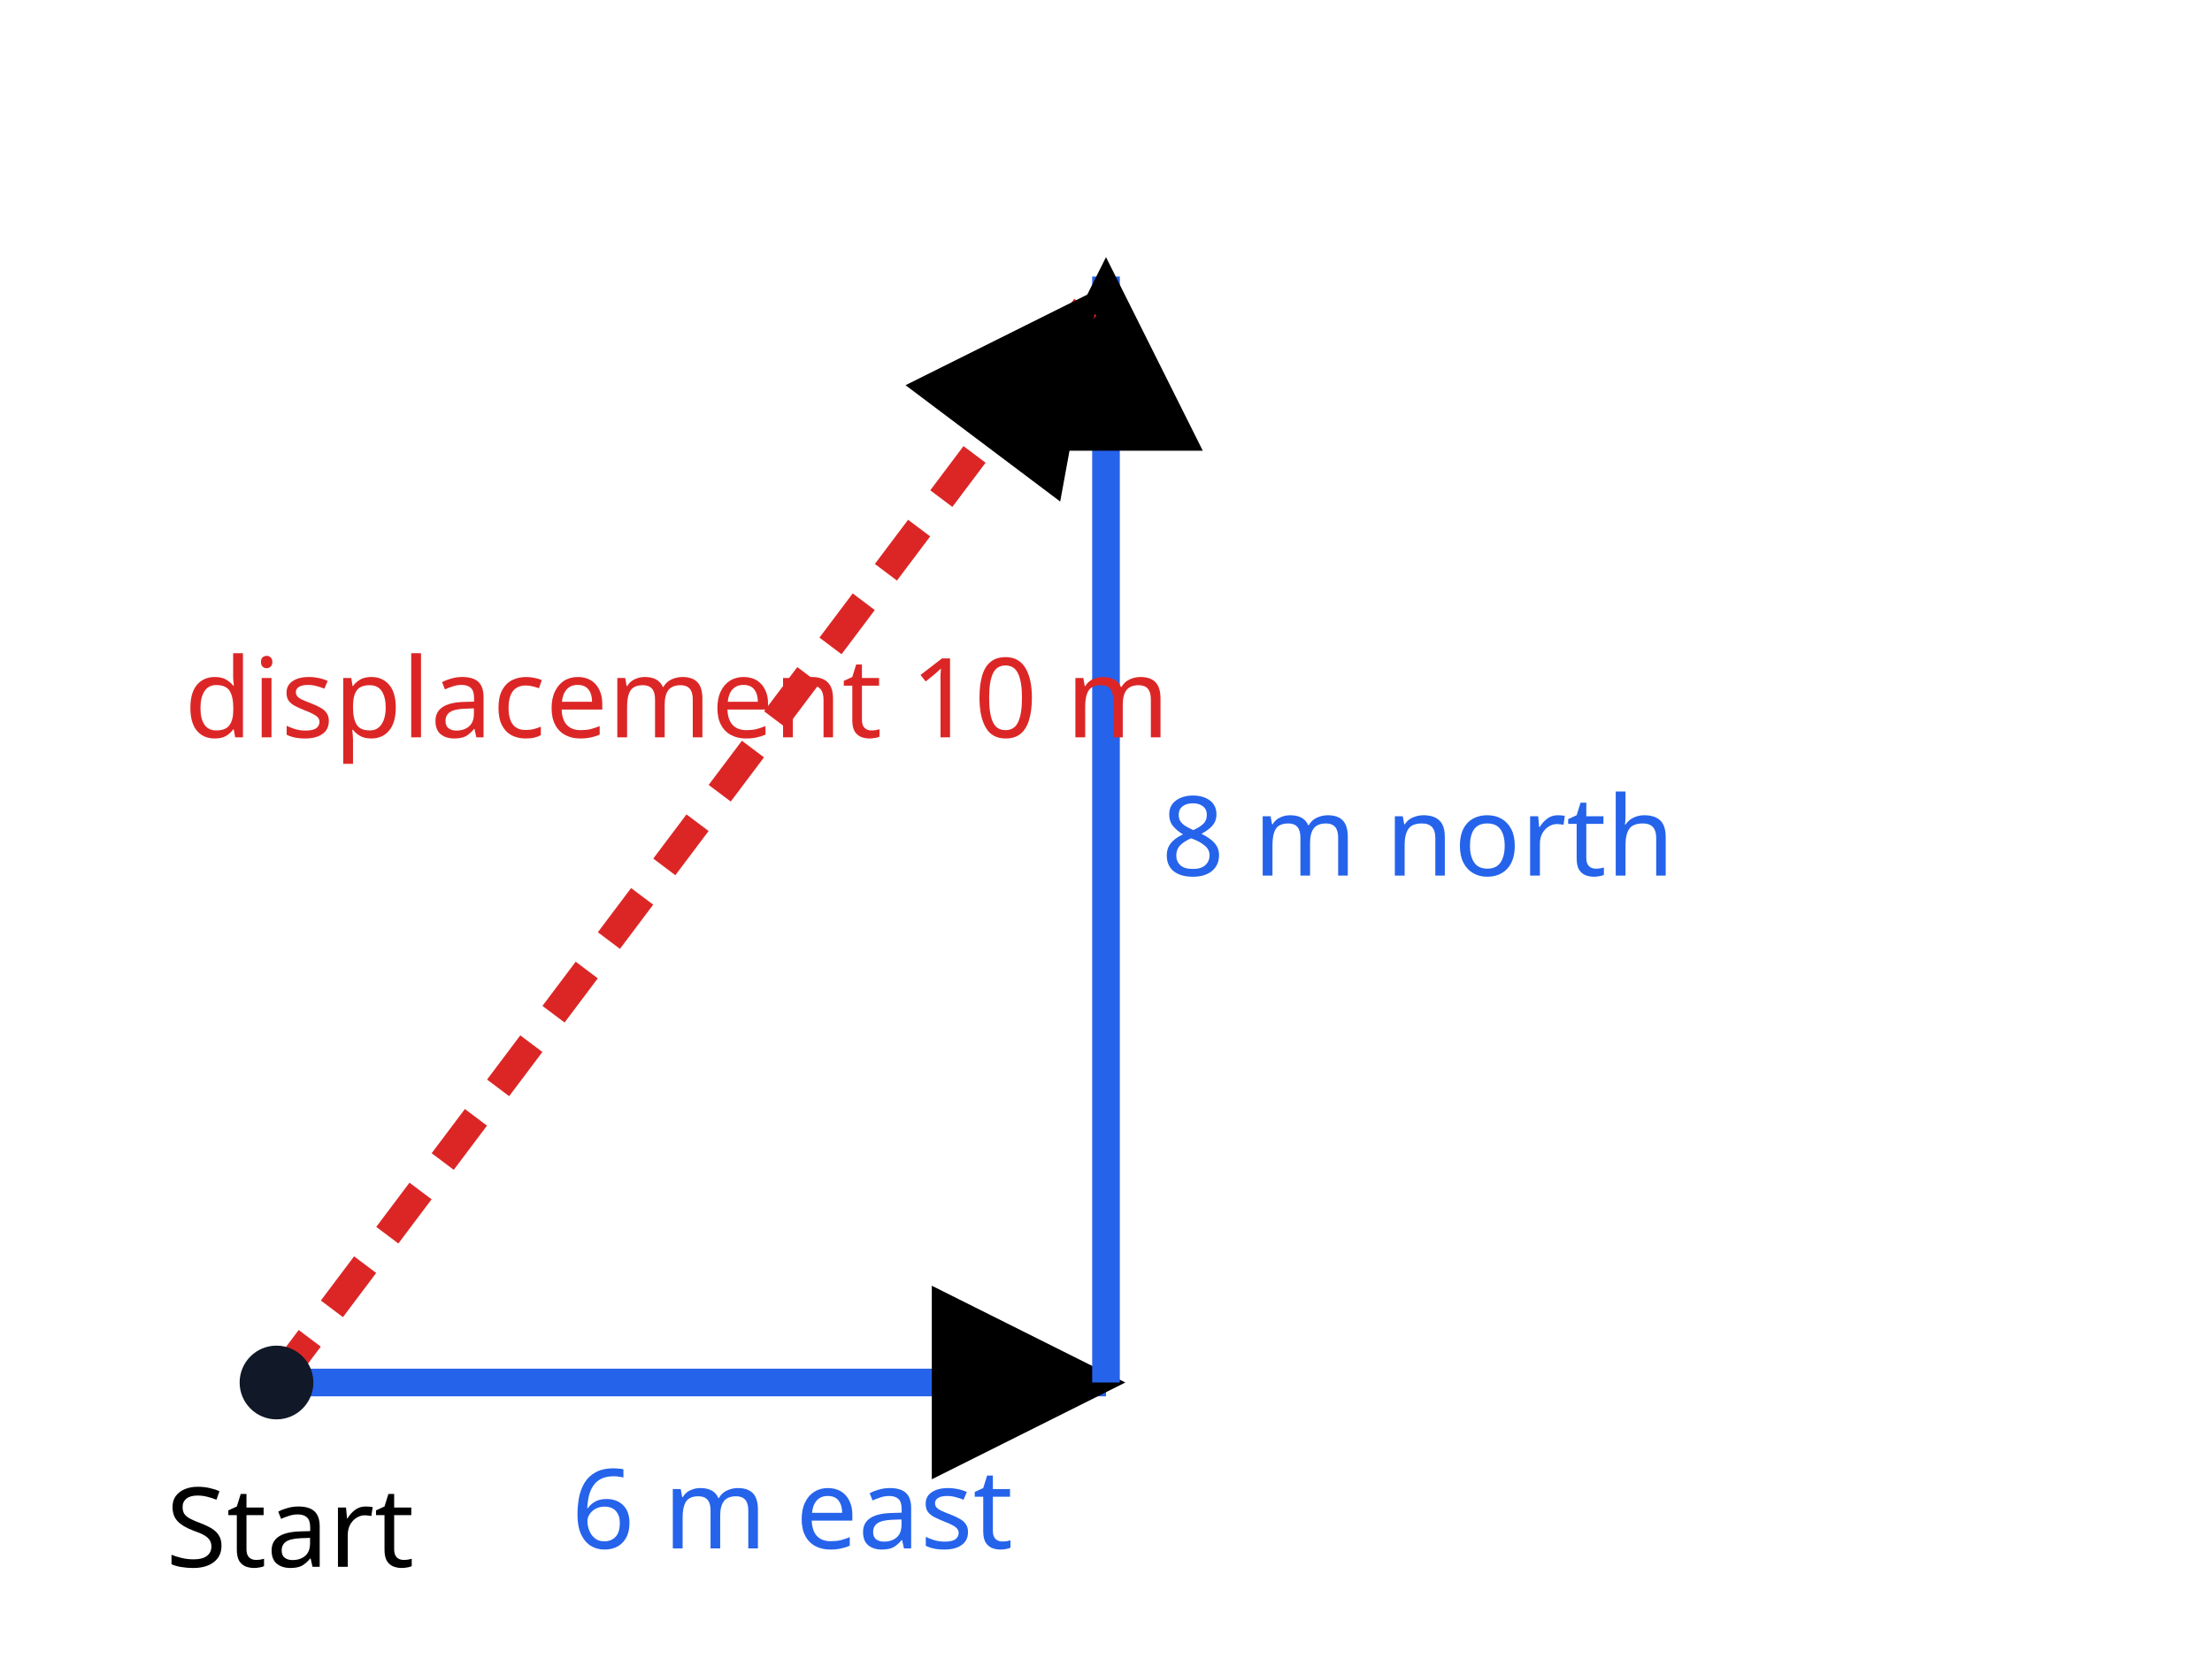
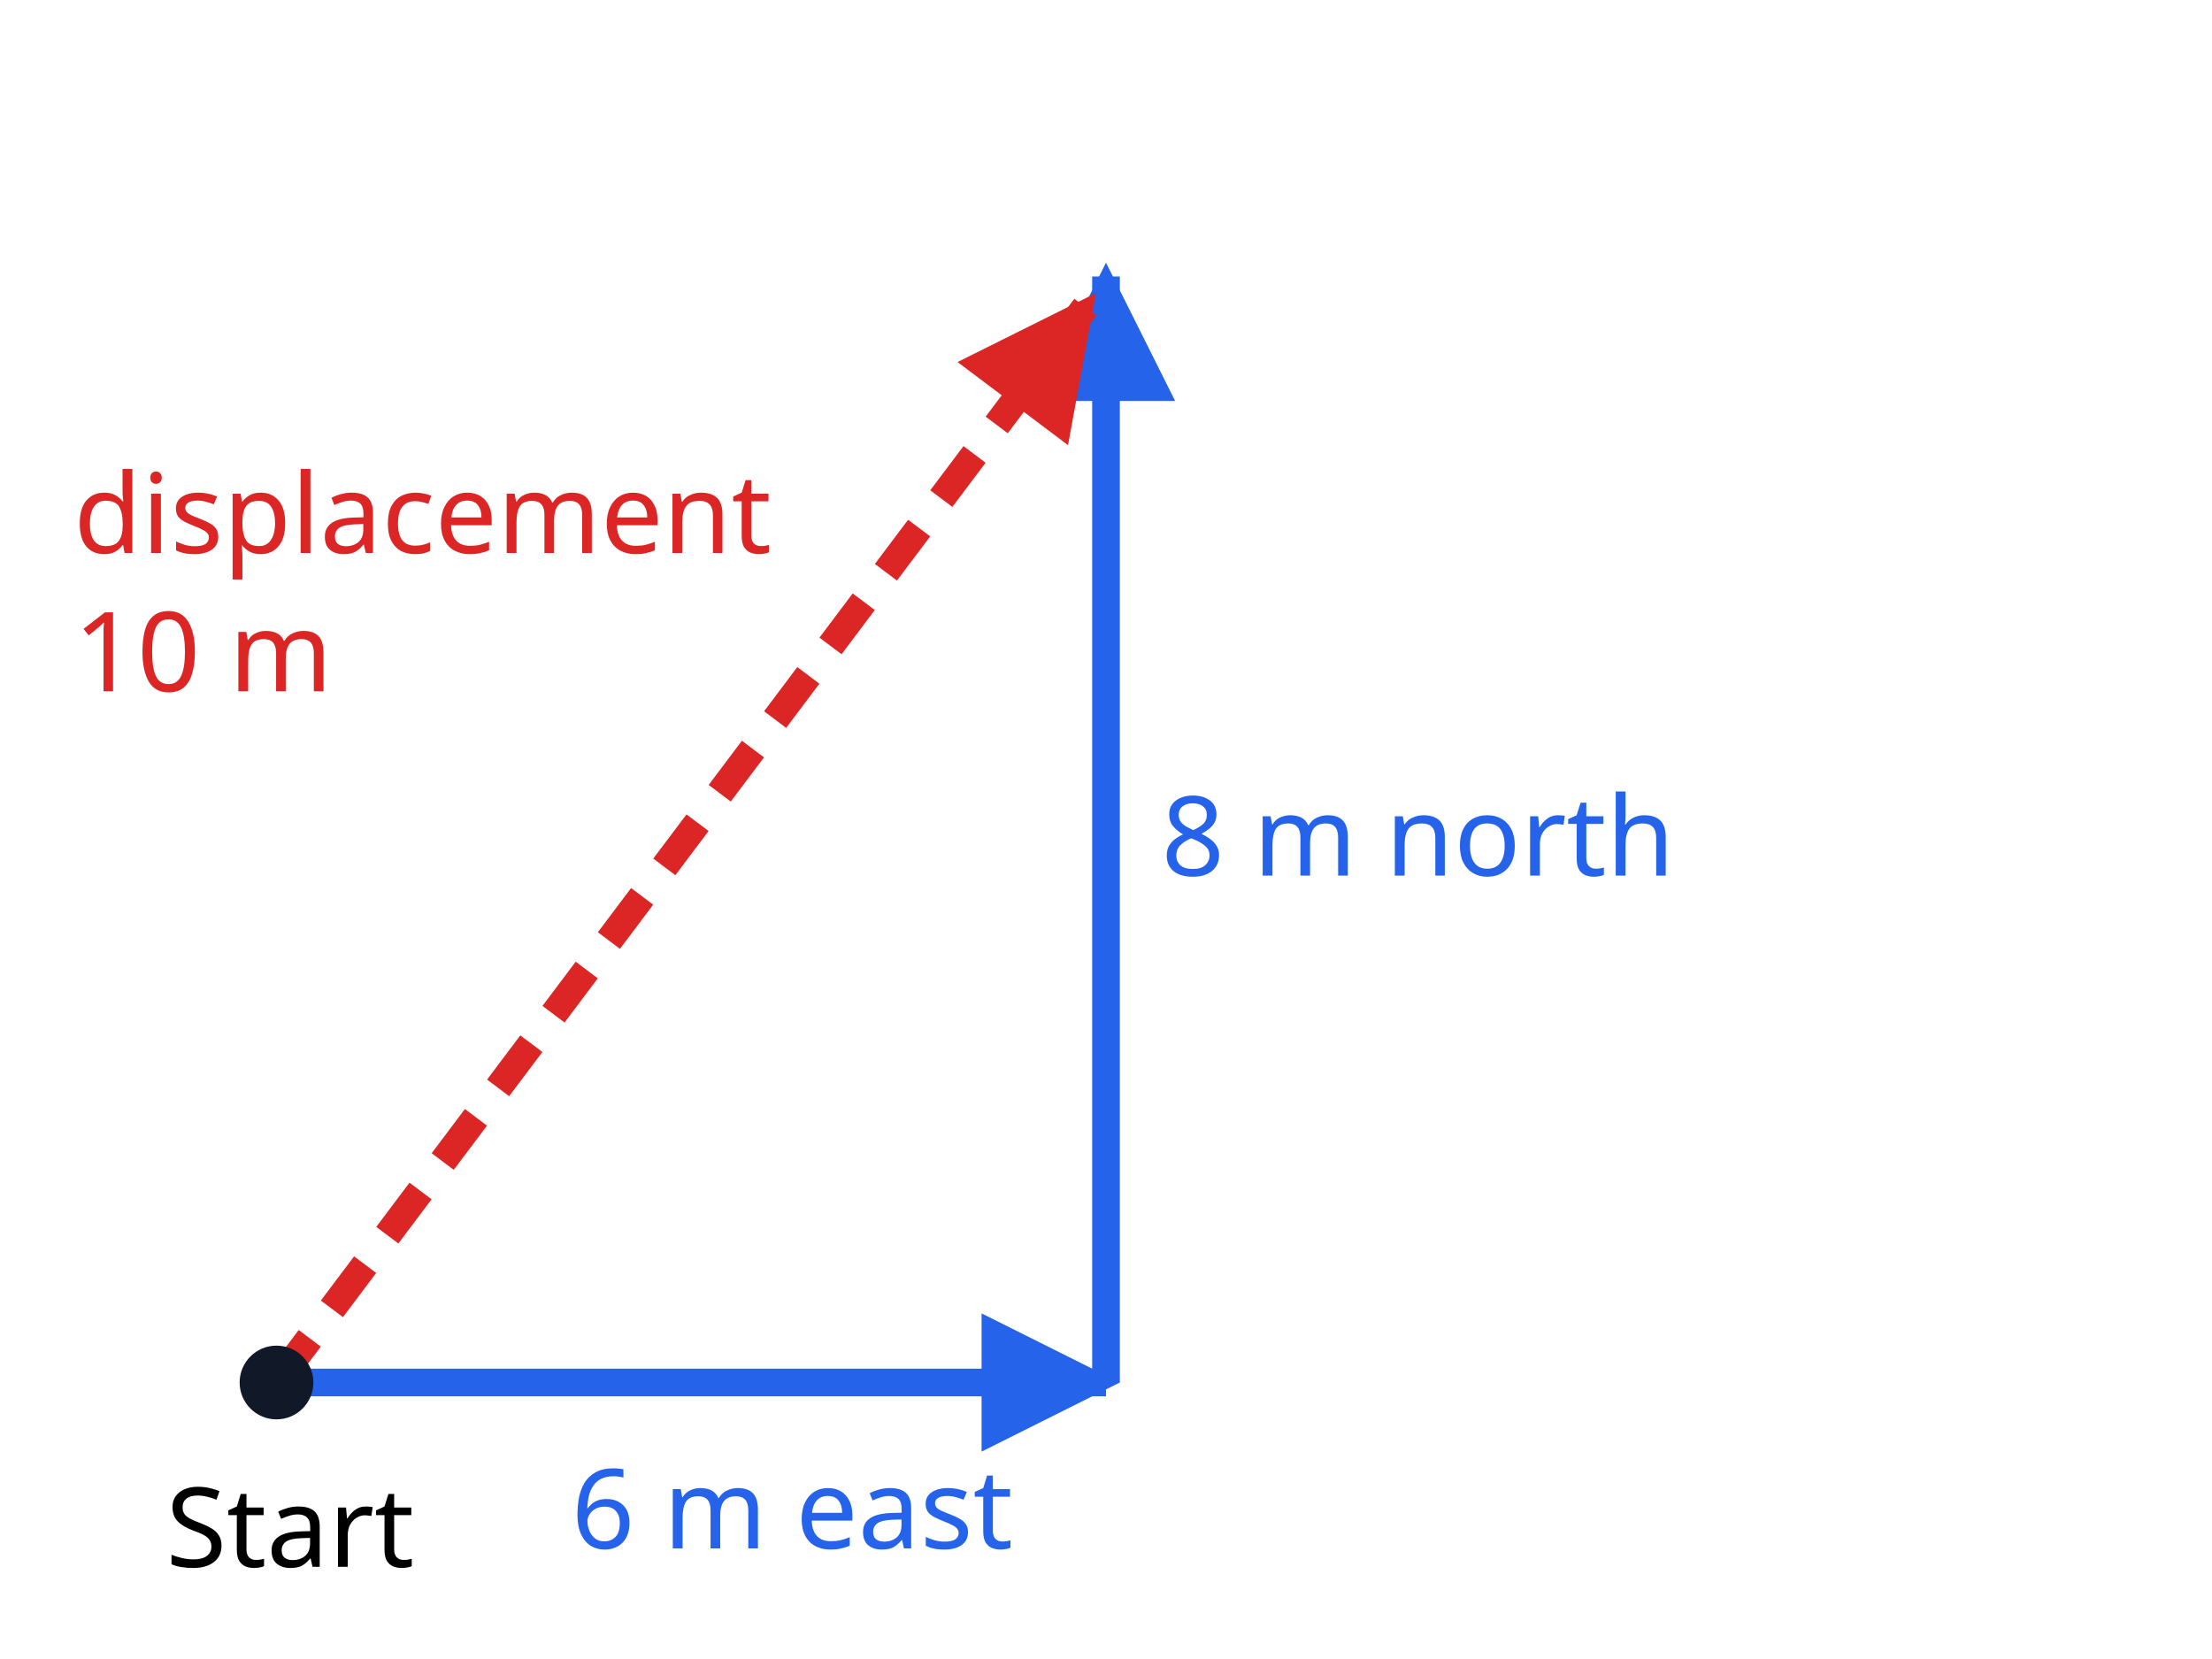
<svg xmlns="http://www.w3.org/2000/svg" viewBox="0 0 240 180" width="240" height="180" font-family="sans-serif" font-size="12">
  <defs>
-     <marker id="arrow" viewBox="0 0 10 10" refX="9" refY="5" markerWidth="7" markerHeight="7" orient="auto">
-       <path d="M0,0 L10,5 L0,10 z" fill="currentColor" />
+     <marker id="arrow-blue" viewBox="0 0 10 10" refX="9" refY="5" markerWidth="5" markerHeight="5" orient="auto">
+       <path d="M0,0 L10,5 L0,10 z" fill="#2563eb" />
+     </marker>
+     <marker id="arrow-red" viewBox="0 0 10 10" refX="9" refY="5" markerWidth="5" markerHeight="5" orient="auto">
+       <path d="M0,0 L10,5 L0,10 z" fill="#dc2626" />
    </marker>
  </defs>
-   <g stroke="#2563eb" stroke-width="3" fill="none" marker-end="url(#arrow)" color="#2563eb">
+   <g stroke="#2563eb" stroke-width="3" fill="none" marker-end="url(#arrow-blue)">
    <line x1="30" y1="150" x2="120" y2="150" />
    <line x1="120" y1="150" x2="120" y2="30" />
  </g>
-   <line x1="30" y1="150" x2="118" y2="33" stroke="#dc2626" stroke-width="3" stroke-dasharray="6 4" marker-end="url(#arrow)" color="#dc2626" />
+   <line x1="30" y1="150" x2="118" y2="33" stroke="#dc2626" stroke-width="3" stroke-dasharray="6 4" marker-end="url(#arrow-red)" />
  <circle cx="30" cy="150" r="4" fill="#111827" />
  <text x="18" y="170">Start</text>
  <text x="62" y="168" fill="#2563eb">6 m east</text>
  <text x="126" y="95" fill="#2563eb">8 m north</text>
-   <text x="20" y="80" fill="#dc2626">displacement 10 m</text>
+   <text x="8" y="60" fill="#dc2626">displacement</text>
+   <text x="8" y="75" fill="#dc2626">10 m</text>
</svg>
